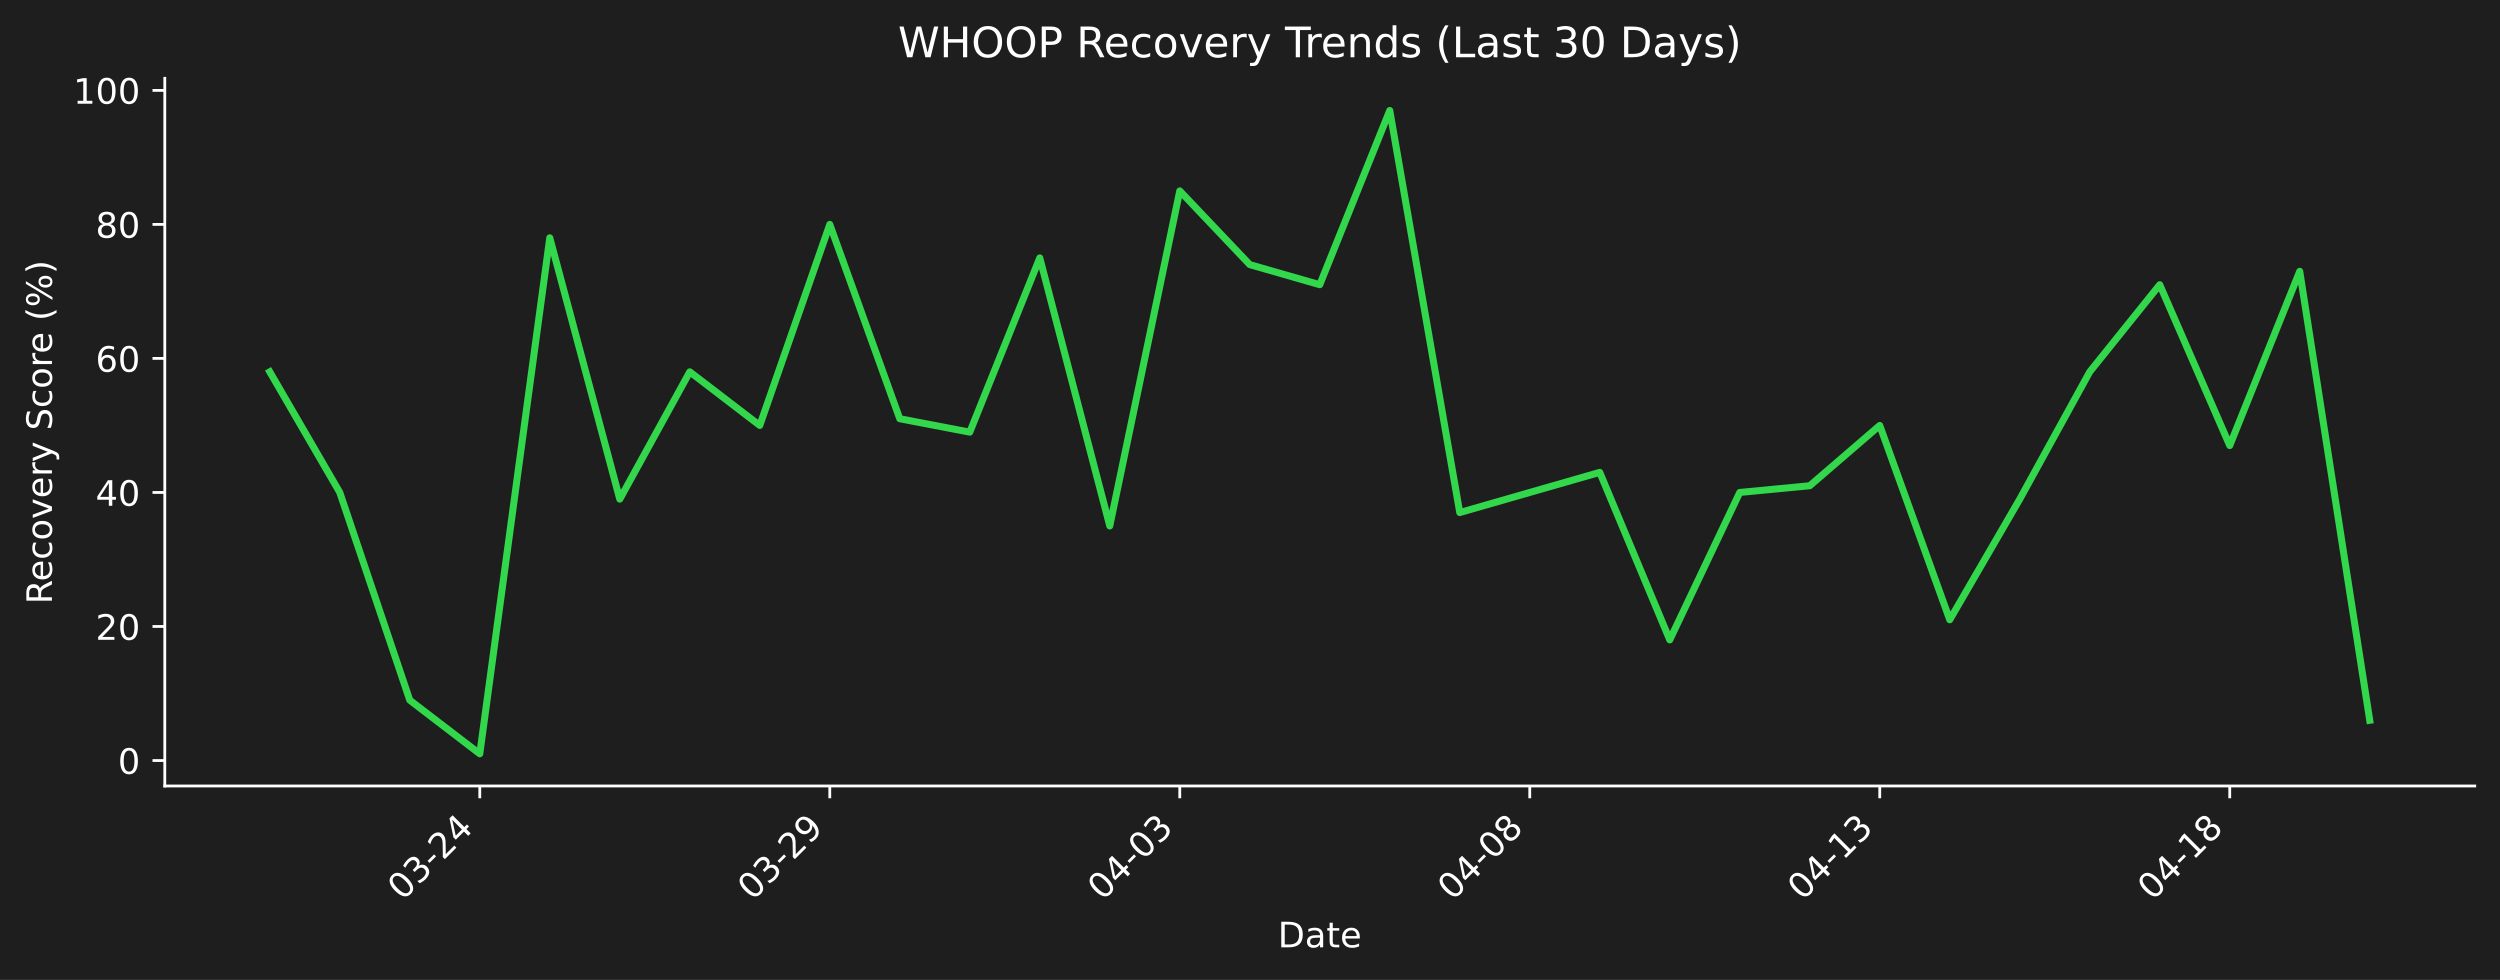
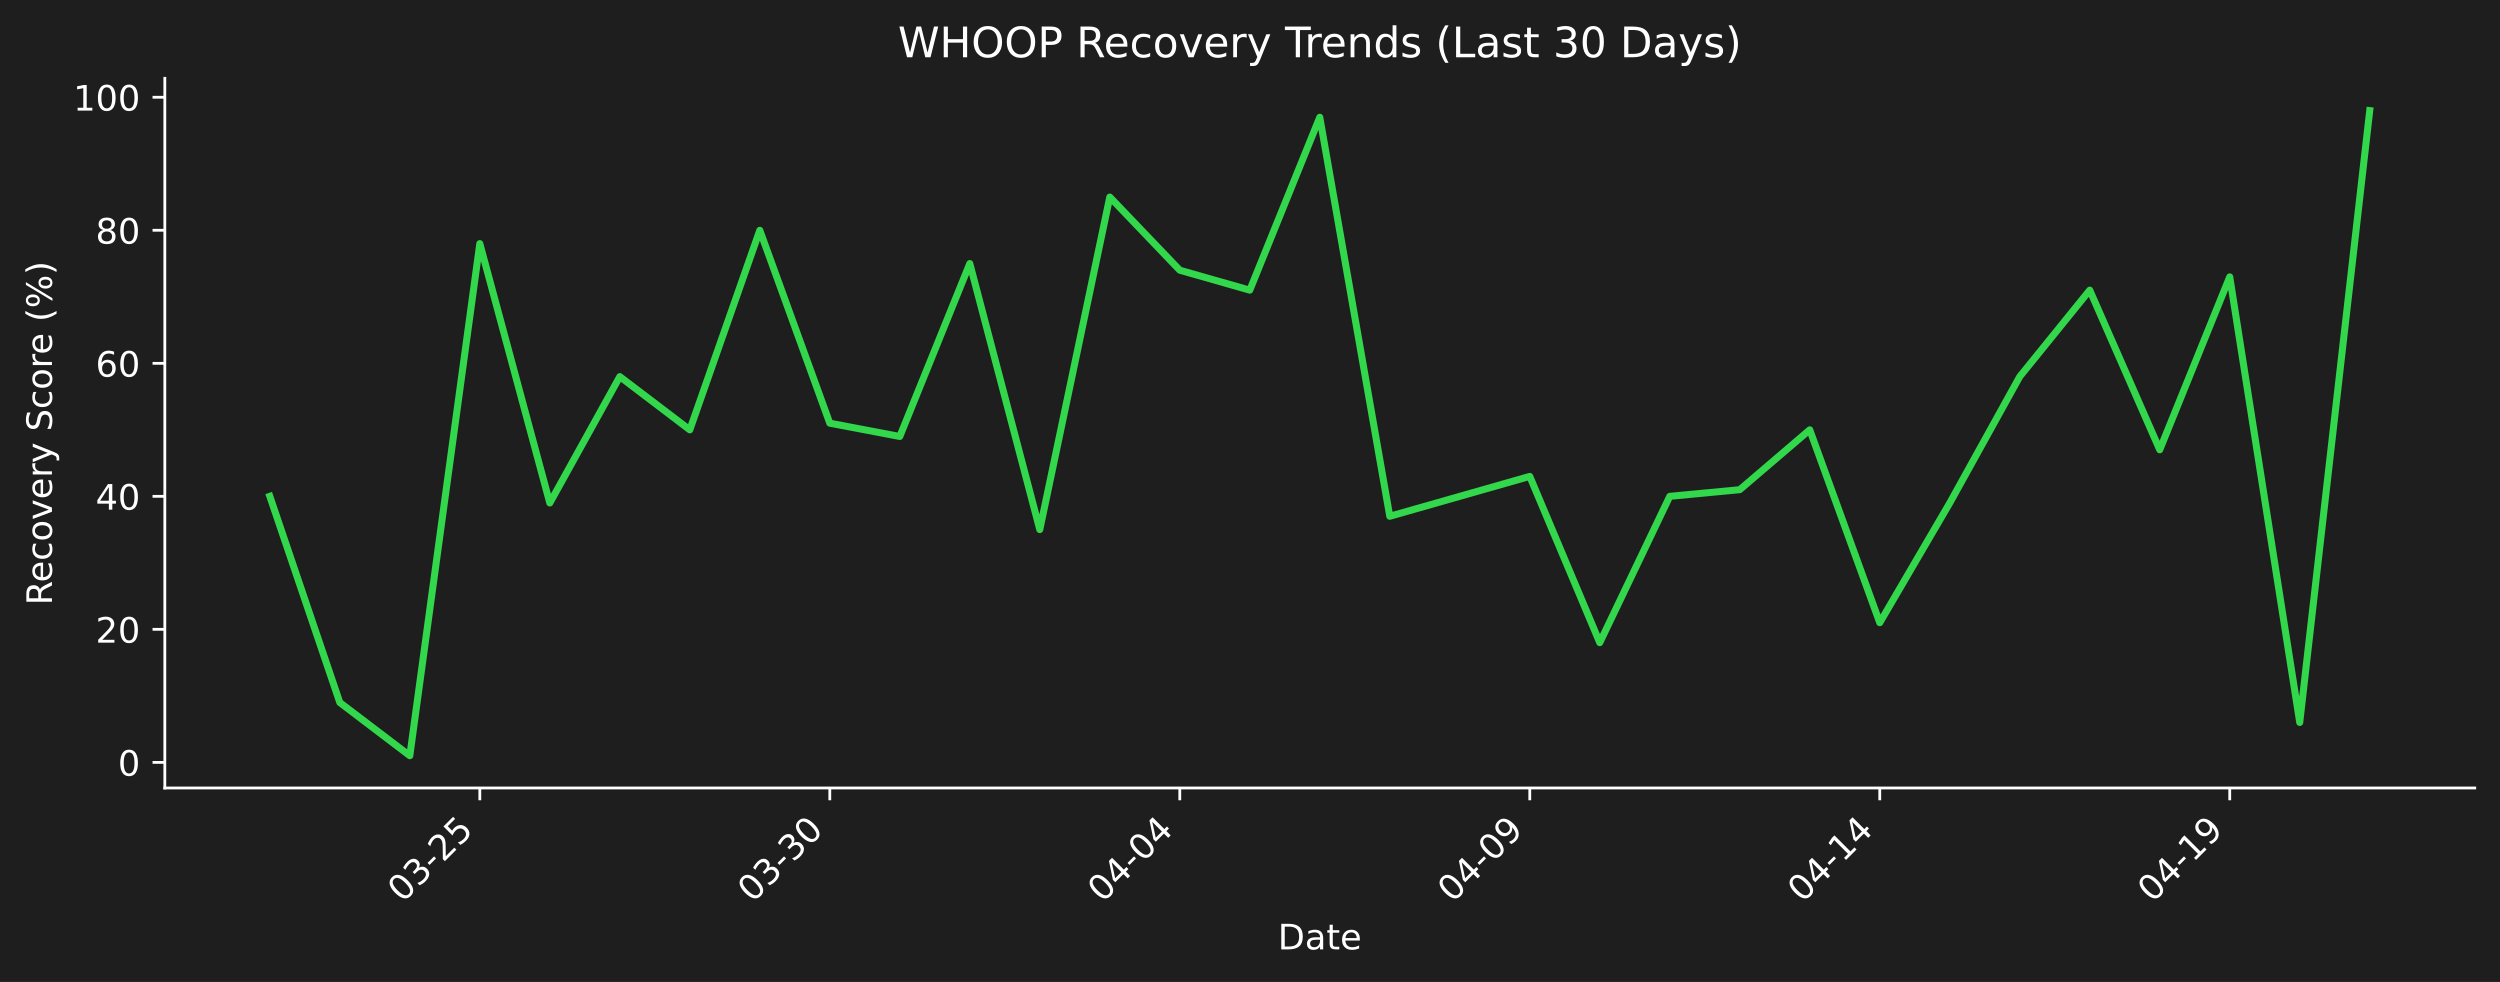
- <svg xmlns="http://www.w3.org/2000/svg" xmlns:xlink="http://www.w3.org/1999/xlink" width="712.496pt" height="279.271pt" viewBox="0 0 712.496 279.271" version="1.1">
+ <svg xmlns="http://www.w3.org/2000/svg" xmlns:xlink="http://www.w3.org/1999/xlink" width="712.361pt" height="279.8pt" viewBox="0 0 712.361 279.8" version="1.1">
  <defs>
    <style type="text/css">*{stroke-linejoin: round; stroke-linecap: butt}</style>
  </defs>
  <g id="figure_1">
    <g id="patch_1">
-       <path d="M 0 279.271  L 712.496 279.271  L 712.496 0  L 0 0  z " style="fill: #1e1e1e" />
+       <path d="M 0 279.8  L 712.361 279.8  L 712.361 0  L 0 0  z " style="fill: #1e1e1e" />
    </g>
    <g id="axes_1">
      <g id="patch_2">
-         <path d="M 46.966 224.002  L 705.296 224.002  L 705.296 22.318  L 46.966 22.318  L 46.966 224.002  z " style="fill: none" />
+         <path d="M 46.966 224.531  L 705.161 224.531  L 705.161 22.318  L 46.966 22.318  L 46.966 224.531  z " style="fill: none" />
      </g>
      <g id="matplotlib.axis_1">
        <g id="xtick_1">
          <g id="line2d_1">
            <defs>
-               <path id="mbc6d08065b" d="M 0 0  L 0 3.5  " style="stroke: #ffffff; stroke-width: 0.8" />
+               <path id="m139500c7b3" d="M 0 0  L 0 3.5  " style="stroke: #ffffff; stroke-width: 0.8" />
            </defs>
            <g>
-               <use xlink:href="#mbc6d08065b" x="136.738" y="224.002" style="fill: #ffffff; stroke: #ffffff; stroke-width: 0.8" />
+               <use xlink:href="#m139500c7b3" x="136.719" y="224.531" style="fill: #ffffff; stroke: #ffffff; stroke-width: 0.8" />
            </g>
          </g>
          <g id="text_1">
-             <g style="fill: #ffffff" transform="translate(114.7204 256.9221) rotate(-45) scale(0.1 -0.1)">
+             <g style="fill: #ffffff" transform="translate(114.702 257.4511) rotate(-45) scale(0.1 -0.1)">
              <defs>
                <path id="DejaVuSans-30" d="M 2034 4250  Q 1547 4250 1301 3770  Q 1056 3291 1056 2328  Q 1056 1369 1301 889  Q 1547 409 2034 409  Q 2525 409 2770 889  Q 3016 1369 3016 2328  Q 3016 3291 2770 3770  Q 2525 4250 2034 4250  z M 2034 4750  Q 2819 4750 3233 4129  Q 3647 3509 3647 2328  Q 3647 1150 3233 529  Q 2819 -91 2034 -91  Q 1250 -91 836 529  Q 422 1150 422 2328  Q 422 3509 836 4129  Q 1250 4750 2034 4750  z " transform="scale(0.015625)" />
                <path id="DejaVuSans-33" d="M 2597 2516  Q 3050 2419 3304 2112  Q 3559 1806 3559 1356  Q 3559 666 3084 287  Q 2609 -91 1734 -91  Q 1441 -91 1130 -33  Q 819 25 488 141  L 488 750  Q 750 597 1062 519  Q 1375 441 1716 441  Q 2309 441 2620 675  Q 2931 909 2931 1356  Q 2931 1769 2642 2001  Q 2353 2234 1838 2234  L 1294 2234  L 1294 2753  L 1863 2753  Q 2328 2753 2575 2939  Q 2822 3125 2822 3475  Q 2822 3834 2567 4026  Q 2313 4219 1838 4219  Q 1578 4219 1281 4162  Q 984 4106 628 3988  L 628 4550  Q 988 4650 1302 4700  Q 1616 4750 1894 4750  Q 2613 4750 3031 4423  Q 3450 4097 3450 3541  Q 3450 3153 3228 2886  Q 3006 2619 2597 2516  z " transform="scale(0.015625)" />
                <path id="DejaVuSans-2d" d="M 313 2009  L 1997 2009  L 1997 1497  L 313 1497  L 313 2009  z " transform="scale(0.015625)" />
                <path id="DejaVuSans-32" d="M 1228 531  L 3431 531  L 3431 0  L 469 0  L 469 531  Q 828 903 1448 1529  Q 2069 2156 2228 2338  Q 2531 2678 2651 2914  Q 2772 3150 2772 3378  Q 2772 3750 2511 3984  Q 2250 4219 1831 4219  Q 1534 4219 1204 4116  Q 875 4013 500 3803  L 500 4441  Q 881 4594 1212 4672  Q 1544 4750 1819 4750  Q 2544 4750 2975 4387  Q 3406 4025 3406 3419  Q 3406 3131 3298 2873  Q 3191 2616 2906 2266  Q 2828 2175 2409 1742  Q 1991 1309 1228 531  z " transform="scale(0.015625)" />
-                 <path id="DejaVuSans-34" d="M 2419 4116  L 825 1625  L 2419 1625  L 2419 4116  z M 2253 4666  L 3047 4666  L 3047 1625  L 3713 1625  L 3713 1100  L 3047 1100  L 3047 0  L 2419 0  L 2419 1100  L 313 1100  L 313 1709  L 2253 4666  z " transform="scale(0.015625)" />
+                 <path id="DejaVuSans-35" d="M 691 4666  L 3169 4666  L 3169 4134  L 1269 4134  L 1269 2991  Q 1406 3038 1543 3061  Q 1681 3084 1819 3084  Q 2600 3084 3056 2656  Q 3513 2228 3513 1497  Q 3513 744 3044 326  Q 2575 -91 1722 -91  Q 1428 -91 1123 -41  Q 819 9 494 109  L 494 744  Q 775 591 1075 516  Q 1375 441 1709 441  Q 2250 441 2565 725  Q 2881 1009 2881 1497  Q 2881 1984 2565 2268  Q 2250 2553 1709 2553  Q 1456 2553 1204 2497  Q 953 2441 691 2322  L 691 4666  z " transform="scale(0.015625)" />
              </defs>
              <use xlink:href="#DejaVuSans-30" />
              <use xlink:href="#DejaVuSans-33" transform="translate(63.62305 0)" />
              <use xlink:href="#DejaVuSans-2d" transform="translate(127.2461 0)" />
              <use xlink:href="#DejaVuSans-32" transform="translate(163.3301 0)" />
-               <use xlink:href="#DejaVuSans-34" transform="translate(226.9531 0)" />
+               <use xlink:href="#DejaVuSans-35" transform="translate(226.9531 0)" />
            </g>
          </g>
        </g>
        <g id="xtick_2">
          <g id="line2d_2">
            <g>
-               <use xlink:href="#mbc6d08065b" x="236.485" y="224.002" style="fill: #ffffff; stroke: #ffffff; stroke-width: 0.8" />
+               <use xlink:href="#m139500c7b3" x="236.446" y="224.531" style="fill: #ffffff; stroke: #ffffff; stroke-width: 0.8" />
            </g>
          </g>
          <g id="text_2">
-             <g style="fill: #ffffff" transform="translate(214.4673 256.9221) rotate(-45) scale(0.1 -0.1)">
-               <defs>
-                 <path id="DejaVuSans-39" d="M 703 97  L 703 672  Q 941 559 1184 500  Q 1428 441 1663 441  Q 2288 441 2617 861  Q 2947 1281 2994 2138  Q 2813 1869 2534 1725  Q 2256 1581 1919 1581  Q 1219 1581 811 2004  Q 403 2428 403 3163  Q 403 3881 828 4315  Q 1253 4750 1959 4750  Q 2769 4750 3195 4129  Q 3622 3509 3622 2328  Q 3622 1225 3098 567  Q 2575 -91 1691 -91  Q 1453 -91 1209 -44  Q 966 3 703 97  z M 1959 2075  Q 2384 2075 2632 2365  Q 2881 2656 2881 3163  Q 2881 3666 2632 3958  Q 2384 4250 1959 4250  Q 1534 4250 1286 3958  Q 1038 3666 1038 3163  Q 1038 2656 1286 2365  Q 1534 2075 1959 2075  z " transform="scale(0.015625)" />
-               </defs>
+             <g style="fill: #ffffff" transform="translate(214.4285 257.4511) rotate(-45) scale(0.1 -0.1)">
              <use xlink:href="#DejaVuSans-30" />
              <use xlink:href="#DejaVuSans-33" transform="translate(63.62305 0)" />
              <use xlink:href="#DejaVuSans-2d" transform="translate(127.2461 0)" />
-               <use xlink:href="#DejaVuSans-32" transform="translate(163.3301 0)" />
-               <use xlink:href="#DejaVuSans-39" transform="translate(226.9531 0)" />
+               <use xlink:href="#DejaVuSans-33" transform="translate(163.3301 0)" />
+               <use xlink:href="#DejaVuSans-30" transform="translate(226.9531 0)" />
            </g>
          </g>
        </g>
        <g id="xtick_3">
          <g id="line2d_3">
            <g>
-               <use xlink:href="#mbc6d08065b" x="336.232" y="224.002" style="fill: #ffffff; stroke: #ffffff; stroke-width: 0.8" />
+               <use xlink:href="#m139500c7b3" x="336.173" y="224.531" style="fill: #ffffff; stroke: #ffffff; stroke-width: 0.8" />
            </g>
          </g>
          <g id="text_3">
-             <g style="fill: #ffffff" transform="translate(314.2143 256.9221) rotate(-45) scale(0.1 -0.1)">
+             <g style="fill: #ffffff" transform="translate(314.155 257.4511) rotate(-45) scale(0.1 -0.1)">
+               <defs>
+                 <path id="DejaVuSans-34" d="M 2419 4116  L 825 1625  L 2419 1625  L 2419 4116  z M 2253 4666  L 3047 4666  L 3047 1625  L 3713 1625  L 3713 1100  L 3047 1100  L 3047 0  L 2419 0  L 2419 1100  L 313 1100  L 313 1709  L 2253 4666  z " transform="scale(0.015625)" />
+               </defs>
              <use xlink:href="#DejaVuSans-30" />
              <use xlink:href="#DejaVuSans-34" transform="translate(63.62305 0)" />
              <use xlink:href="#DejaVuSans-2d" transform="translate(127.2461 0)" />
              <use xlink:href="#DejaVuSans-30" transform="translate(163.3301 0)" />
-               <use xlink:href="#DejaVuSans-33" transform="translate(226.9531 0)" />
+               <use xlink:href="#DejaVuSans-34" transform="translate(226.9531 0)" />
            </g>
          </g>
        </g>
        <g id="xtick_4">
          <g id="line2d_4">
            <g>
-               <use xlink:href="#mbc6d08065b" x="435.979" y="224.002" style="fill: #ffffff; stroke: #ffffff; stroke-width: 0.8" />
+               <use xlink:href="#m139500c7b3" x="435.899" y="224.531" style="fill: #ffffff; stroke: #ffffff; stroke-width: 0.8" />
            </g>
          </g>
          <g id="text_4">
-             <g style="fill: #ffffff" transform="translate(413.9613 256.9221) rotate(-45) scale(0.1 -0.1)">
-               <defs>
-                 <path id="DejaVuSans-38" d="M 2034 2216  Q 1584 2216 1326 1975  Q 1069 1734 1069 1313  Q 1069 891 1326 650  Q 1584 409 2034 409  Q 2484 409 2743 651  Q 3003 894 3003 1313  Q 3003 1734 2745 1975  Q 2488 2216 2034 2216  z M 1403 2484  Q 997 2584 770 2862  Q 544 3141 544 3541  Q 544 4100 942 4425  Q 1341 4750 2034 4750  Q 2731 4750 3128 4425  Q 3525 4100 3525 3541  Q 3525 3141 3298 2862  Q 3072 2584 2669 2484  Q 3125 2378 3379 2068  Q 3634 1759 3634 1313  Q 3634 634 3220 271  Q 2806 -91 2034 -91  Q 1263 -91 848 271  Q 434 634 434 1313  Q 434 1759 690 2068  Q 947 2378 1403 2484  z M 1172 3481  Q 1172 3119 1398 2916  Q 1625 2713 2034 2713  Q 2441 2713 2670 2916  Q 2900 3119 2900 3481  Q 2900 3844 2670 4047  Q 2441 4250 2034 4250  Q 1625 4250 1398 4047  Q 1172 3844 1172 3481  z " transform="scale(0.015625)" />
+             <g style="fill: #ffffff" transform="translate(413.8815 257.4511) rotate(-45) scale(0.1 -0.1)">
+               <defs>
+                 <path id="DejaVuSans-39" d="M 703 97  L 703 672  Q 941 559 1184 500  Q 1428 441 1663 441  Q 2288 441 2617 861  Q 2947 1281 2994 2138  Q 2813 1869 2534 1725  Q 2256 1581 1919 1581  Q 1219 1581 811 2004  Q 403 2428 403 3163  Q 403 3881 828 4315  Q 1253 4750 1959 4750  Q 2769 4750 3195 4129  Q 3622 3509 3622 2328  Q 3622 1225 3098 567  Q 2575 -91 1691 -91  Q 1453 -91 1209 -44  Q 966 3 703 97  z M 1959 2075  Q 2384 2075 2632 2365  Q 2881 2656 2881 3163  Q 2881 3666 2632 3958  Q 2384 4250 1959 4250  Q 1534 4250 1286 3958  Q 1038 3666 1038 3163  Q 1038 2656 1286 2365  Q 1534 2075 1959 2075  z " transform="scale(0.015625)" />
              </defs>
              <use xlink:href="#DejaVuSans-30" />
              <use xlink:href="#DejaVuSans-34" transform="translate(63.62305 0)" />
              <use xlink:href="#DejaVuSans-2d" transform="translate(127.2461 0)" />
              <use xlink:href="#DejaVuSans-30" transform="translate(163.3301 0)" />
-               <use xlink:href="#DejaVuSans-38" transform="translate(226.9531 0)" />
+               <use xlink:href="#DejaVuSans-39" transform="translate(226.9531 0)" />
            </g>
          </g>
        </g>
        <g id="xtick_5">
          <g id="line2d_5">
            <g>
-               <use xlink:href="#mbc6d08065b" x="535.726" y="224.002" style="fill: #ffffff; stroke: #ffffff; stroke-width: 0.8" />
+               <use xlink:href="#m139500c7b3" x="535.626" y="224.531" style="fill: #ffffff; stroke: #ffffff; stroke-width: 0.8" />
            </g>
          </g>
          <g id="text_5">
-             <g style="fill: #ffffff" transform="translate(513.7082 256.9221) rotate(-45) scale(0.1 -0.1)">
+             <g style="fill: #ffffff" transform="translate(513.608 257.4511) rotate(-45) scale(0.1 -0.1)">
              <defs>
                <path id="DejaVuSans-31" d="M 794 531  L 1825 531  L 1825 4091  L 703 3866  L 703 4441  L 1819 4666  L 2450 4666  L 2450 531  L 3481 531  L 3481 0  L 794 0  L 794 531  z " transform="scale(0.015625)" />
              </defs>
              <use xlink:href="#DejaVuSans-30" />
              <use xlink:href="#DejaVuSans-34" transform="translate(63.62305 0)" />
              <use xlink:href="#DejaVuSans-2d" transform="translate(127.2461 0)" />
              <use xlink:href="#DejaVuSans-31" transform="translate(163.3301 0)" />
-               <use xlink:href="#DejaVuSans-33" transform="translate(226.9531 0)" />
+               <use xlink:href="#DejaVuSans-34" transform="translate(226.9531 0)" />
            </g>
          </g>
        </g>
        <g id="xtick_6">
          <g id="line2d_6">
            <g>
-               <use xlink:href="#mbc6d08065b" x="635.473" y="224.002" style="fill: #ffffff; stroke: #ffffff; stroke-width: 0.8" />
+               <use xlink:href="#m139500c7b3" x="635.352" y="224.531" style="fill: #ffffff; stroke: #ffffff; stroke-width: 0.8" />
            </g>
          </g>
          <g id="text_6">
-             <g style="fill: #ffffff" transform="translate(613.4552 256.9221) rotate(-45) scale(0.1 -0.1)">
+             <g style="fill: #ffffff" transform="translate(613.3345 257.4511) rotate(-45) scale(0.1 -0.1)">
              <use xlink:href="#DejaVuSans-30" />
              <use xlink:href="#DejaVuSans-34" transform="translate(63.62305 0)" />
              <use xlink:href="#DejaVuSans-2d" transform="translate(127.2461 0)" />
              <use xlink:href="#DejaVuSans-31" transform="translate(163.3301 0)" />
-               <use xlink:href="#DejaVuSans-38" transform="translate(226.9531 0)" />
+               <use xlink:href="#DejaVuSans-39" transform="translate(226.9531 0)" />
            </g>
          </g>
        </g>
        <g id="text_7">
-           <g style="fill: #ffffff" transform="translate(364.1798 269.9911) scale(0.1 -0.1)">
+           <g style="fill: #ffffff" transform="translate(364.1123 270.5201) scale(0.1 -0.1)">
            <defs>
              <path id="DejaVuSans-44" d="M 1259 4147  L 1259 519  L 2022 519  Q 2988 519 3436 956  Q 3884 1394 3884 2338  Q 3884 3275 3436 3711  Q 2988 4147 2022 4147  L 1259 4147  z M 628 4666  L 1925 4666  Q 3281 4666 3915 4102  Q 4550 3538 4550 2338  Q 4550 1131 3912 565  Q 3275 0 1925 0  L 628 0  L 628 4666  z " transform="scale(0.015625)" />
              <path id="DejaVuSans-61" d="M 2194 1759  Q 1497 1759 1228 1600  Q 959 1441 959 1056  Q 959 750 1161 570  Q 1363 391 1709 391  Q 2188 391 2477 730  Q 2766 1069 2766 1631  L 2766 1759  L 2194 1759  z M 3341 1997  L 3341 0  L 2766 0  L 2766 531  Q 2569 213 2275 61  Q 1981 -91 1556 -91  Q 1019 -91 701 211  Q 384 513 384 1019  Q 384 1609 779 1909  Q 1175 2209 1959 2209  L 2766 2209  L 2766 2266  Q 2766 2663 2505 2880  Q 2244 3097 1772 3097  Q 1472 3097 1187 3025  Q 903 2953 641 2809  L 641 3341  Q 956 3463 1253 3523  Q 1550 3584 1831 3584  Q 2591 3584 2966 3190  Q 3341 2797 3341 1997  z " transform="scale(0.015625)" />
              <path id="DejaVuSans-74" d="M 1172 4494  L 1172 3500  L 2356 3500  L 2356 3053  L 1172 3053  L 1172 1153  Q 1172 725 1289 603  Q 1406 481 1766 481  L 2356 481  L 2356 0  L 1766 0  Q 1100 0 847 248  Q 594 497 594 1153  L 594 3053  L 172 3053  L 172 3500  L 594 3500  L 594 4494  L 1172 4494  z " transform="scale(0.015625)" />
              <path id="DejaVuSans-65" d="M 3597 1894  L 3597 1613  L 953 1613  Q 991 1019 1311 708  Q 1631 397 2203 397  Q 2534 397 2845 478  Q 3156 559 3463 722  L 3463 178  Q 3153 47 2828 -22  Q 2503 -91 2169 -91  Q 1331 -91 842 396  Q 353 884 353 1716  Q 353 2575 817 3079  Q 1281 3584 2069 3584  Q 2775 3584 3186 3129  Q 3597 2675 3597 1894  z M 3022 2063  Q 3016 2534 2758 2815  Q 2500 3097 2075 3097  Q 1594 3097 1305 2825  Q 1016 2553 972 2059  L 3022 2063  z " transform="scale(0.015625)" />
            </defs>
            <use xlink:href="#DejaVuSans-44" />
            <use xlink:href="#DejaVuSans-61" transform="translate(77.00195 0)" />
            <use xlink:href="#DejaVuSans-74" transform="translate(138.2812 0)" />
            <use xlink:href="#DejaVuSans-65" transform="translate(177.4902 0)" />
          </g>
        </g>
      </g>
      <g id="matplotlib.axis_2">
        <g id="ytick_1">
          <g id="line2d_7">
            <defs>
-               <path id="m25db135c37" d="M 0 0  L -3.5 0  " style="stroke: #ffffff; stroke-width: 0.8" />
+               <path id="m359d7aef33" d="M 0 0  L -3.5 0  " style="stroke: #ffffff; stroke-width: 0.8" />
            </defs>
            <g>
-               <use xlink:href="#m25db135c37" x="46.966" y="216.745" style="fill: #ffffff; stroke: #ffffff; stroke-width: 0.8" />
+               <use xlink:href="#m359d7aef33" x="46.966" y="217.235" style="fill: #ffffff; stroke: #ffffff; stroke-width: 0.8" />
            </g>
          </g>
          <g id="text_8">
-             <g style="fill: #ffffff" transform="translate(33.60312 220.5438) scale(0.1 -0.1)">
+             <g style="fill: #ffffff" transform="translate(33.60312 221.0341) scale(0.1 -0.1)">
              <use xlink:href="#DejaVuSans-30" />
            </g>
          </g>
        </g>
        <g id="ytick_2">
          <g id="line2d_8">
            <g>
-               <use xlink:href="#m25db135c37" x="46.966" y="178.547" style="fill: #ffffff; stroke: #ffffff; stroke-width: 0.8" />
+               <use xlink:href="#m359d7aef33" x="46.966" y="179.332" style="fill: #ffffff; stroke: #ffffff; stroke-width: 0.8" />
            </g>
          </g>
          <g id="text_9">
-             <g style="fill: #ffffff" transform="translate(27.24063 182.3461) scale(0.1 -0.1)">
+             <g style="fill: #ffffff" transform="translate(27.24063 183.131) scale(0.1 -0.1)">
              <use xlink:href="#DejaVuSans-32" />
              <use xlink:href="#DejaVuSans-30" transform="translate(63.62305 0)" />
            </g>
          </g>
        </g>
        <g id="ytick_3">
          <g id="line2d_9">
            <g>
-               <use xlink:href="#m25db135c37" x="46.966" y="140.349" style="fill: #ffffff; stroke: #ffffff; stroke-width: 0.8" />
+               <use xlink:href="#m359d7aef33" x="46.966" y="141.429" style="fill: #ffffff; stroke: #ffffff; stroke-width: 0.8" />
            </g>
          </g>
          <g id="text_10">
-             <g style="fill: #ffffff" transform="translate(27.24063 144.1483) scale(0.1 -0.1)">
+             <g style="fill: #ffffff" transform="translate(27.24063 145.2279) scale(0.1 -0.1)">
              <use xlink:href="#DejaVuSans-34" />
              <use xlink:href="#DejaVuSans-30" transform="translate(63.62305 0)" />
            </g>
          </g>
        </g>
        <g id="ytick_4">
          <g id="line2d_10">
            <g>
-               <use xlink:href="#m25db135c37" x="46.966" y="102.151" style="fill: #ffffff; stroke: #ffffff; stroke-width: 0.8" />
+               <use xlink:href="#m359d7aef33" x="46.966" y="103.526" style="fill: #ffffff; stroke: #ffffff; stroke-width: 0.8" />
            </g>
          </g>
          <g id="text_11">
-             <g style="fill: #ffffff" transform="translate(27.24063 105.9506) scale(0.1 -0.1)">
+             <g style="fill: #ffffff" transform="translate(27.24063 107.3248) scale(0.1 -0.1)">
              <defs>
                <path id="DejaVuSans-36" d="M 2113 2584  Q 1688 2584 1439 2293  Q 1191 2003 1191 1497  Q 1191 994 1439 701  Q 1688 409 2113 409  Q 2538 409 2786 701  Q 3034 994 3034 1497  Q 3034 2003 2786 2293  Q 2538 2584 2113 2584  z M 3366 4563  L 3366 3988  Q 3128 4100 2886 4159  Q 2644 4219 2406 4219  Q 1781 4219 1451 3797  Q 1122 3375 1075 2522  Q 1259 2794 1537 2939  Q 1816 3084 2150 3084  Q 2853 3084 3261 2657  Q 3669 2231 3669 1497  Q 3669 778 3244 343  Q 2819 -91 2113 -91  Q 1303 -91 875 529  Q 447 1150 447 2328  Q 447 3434 972 4092  Q 1497 4750 2381 4750  Q 2619 4750 2861 4703  Q 3103 4656 3366 4563  z " transform="scale(0.015625)" />
              </defs>
              <use xlink:href="#DejaVuSans-36" />
              <use xlink:href="#DejaVuSans-30" transform="translate(63.62305 0)" />
            </g>
          </g>
        </g>
        <g id="ytick_5">
          <g id="line2d_11">
            <g>
-               <use xlink:href="#m25db135c37" x="46.966" y="63.954" style="fill: #ffffff; stroke: #ffffff; stroke-width: 0.8" />
+               <use xlink:href="#m359d7aef33" x="46.966" y="65.622" style="fill: #ffffff; stroke: #ffffff; stroke-width: 0.8" />
            </g>
          </g>
          <g id="text_12">
-             <g style="fill: #ffffff" transform="translate(27.24063 67.75288) scale(0.1 -0.1)">
+             <g style="fill: #ffffff" transform="translate(27.24063 69.42166) scale(0.1 -0.1)">
+               <defs>
+                 <path id="DejaVuSans-38" d="M 2034 2216  Q 1584 2216 1326 1975  Q 1069 1734 1069 1313  Q 1069 891 1326 650  Q 1584 409 2034 409  Q 2484 409 2743 651  Q 3003 894 3003 1313  Q 3003 1734 2745 1975  Q 2488 2216 2034 2216  z M 1403 2484  Q 997 2584 770 2862  Q 544 3141 544 3541  Q 544 4100 942 4425  Q 1341 4750 2034 4750  Q 2731 4750 3128 4425  Q 3525 4100 3525 3541  Q 3525 3141 3298 2862  Q 3072 2584 2669 2484  Q 3125 2378 3379 2068  Q 3634 1759 3634 1313  Q 3634 634 3220 271  Q 2806 -91 2034 -91  Q 1263 -91 848 271  Q 434 634 434 1313  Q 434 1759 690 2068  Q 947 2378 1403 2484  z M 1172 3481  Q 1172 3119 1398 2916  Q 1625 2713 2034 2713  Q 2441 2713 2670 2916  Q 2900 3119 2900 3481  Q 2900 3844 2670 4047  Q 2441 4250 2034 4250  Q 1625 4250 1398 4047  Q 1172 3844 1172 3481  z " transform="scale(0.015625)" />
+               </defs>
              <use xlink:href="#DejaVuSans-38" />
              <use xlink:href="#DejaVuSans-30" transform="translate(63.62305 0)" />
            </g>
          </g>
        </g>
        <g id="ytick_6">
          <g id="line2d_12">
            <g>
-               <use xlink:href="#m25db135c37" x="46.966" y="25.756" style="fill: #ffffff; stroke: #ffffff; stroke-width: 0.8" />
+               <use xlink:href="#m359d7aef33" x="46.966" y="27.719" style="fill: #ffffff; stroke: #ffffff; stroke-width: 0.8" />
            </g>
          </g>
          <g id="text_13">
-             <g style="fill: #ffffff" transform="translate(20.87813 29.55514) scale(0.1 -0.1)">
+             <g style="fill: #ffffff" transform="translate(20.87813 31.51854) scale(0.1 -0.1)">
              <use xlink:href="#DejaVuSans-31" />
              <use xlink:href="#DejaVuSans-30" transform="translate(63.62305 0)" />
              <use xlink:href="#DejaVuSans-30" transform="translate(127.2461 0)" />
            </g>
          </g>
        </g>
        <g id="text_14">
-           <g style="fill: #ffffff" transform="translate(14.79844 172.1781) rotate(-90) scale(0.1 -0.1)">
+           <g style="fill: #ffffff" transform="translate(14.79844 172.4427) rotate(-90) scale(0.1 -0.1)">
            <defs>
              <path id="DejaVuSans-52" d="M 2841 2188  Q 3044 2119 3236 1894  Q 3428 1669 3622 1275  L 4263 0  L 3584 0  L 2988 1197  Q 2756 1666 2539 1819  Q 2322 1972 1947 1972  L 1259 1972  L 1259 0  L 628 0  L 628 4666  L 2053 4666  Q 2853 4666 3247 4331  Q 3641 3997 3641 3322  Q 3641 2881 3436 2590  Q 3231 2300 2841 2188  z M 1259 4147  L 1259 2491  L 2053 2491  Q 2509 2491 2742 2702  Q 2975 2913 2975 3322  Q 2975 3731 2742 3939  Q 2509 4147 2053 4147  L 1259 4147  z " transform="scale(0.015625)" />
              <path id="DejaVuSans-63" d="M 3122 3366  L 3122 2828  Q 2878 2963 2633 3030  Q 2388 3097 2138 3097  Q 1578 3097 1268 2742  Q 959 2388 959 1747  Q 959 1106 1268 751  Q 1578 397 2138 397  Q 2388 397 2633 464  Q 2878 531 3122 666  L 3122 134  Q 2881 22 2623 -34  Q 2366 -91 2075 -91  Q 1284 -91 818 406  Q 353 903 353 1747  Q 353 2603 823 3093  Q 1294 3584 2113 3584  Q 2378 3584 2631 3529  Q 2884 3475 3122 3366  z " transform="scale(0.015625)" />
              <path id="DejaVuSans-6f" d="M 1959 3097  Q 1497 3097 1228 2736  Q 959 2375 959 1747  Q 959 1119 1226 758  Q 1494 397 1959 397  Q 2419 397 2687 759  Q 2956 1122 2956 1747  Q 2956 2369 2687 2733  Q 2419 3097 1959 3097  z M 1959 3584  Q 2709 3584 3137 3096  Q 3566 2609 3566 1747  Q 3566 888 3137 398  Q 2709 -91 1959 -91  Q 1206 -91 779 398  Q 353 888 353 1747  Q 353 2609 779 3096  Q 1206 3584 1959 3584  z " transform="scale(0.015625)" />
              <path id="DejaVuSans-76" d="M 191 3500  L 800 3500  L 1894 563  L 2988 3500  L 3597 3500  L 2284 0  L 1503 0  L 191 3500  z " transform="scale(0.015625)" />
              <path id="DejaVuSans-72" d="M 2631 2963  Q 2534 3019 2420 3045  Q 2306 3072 2169 3072  Q 1681 3072 1420 2755  Q 1159 2438 1159 1844  L 1159 0  L 581 0  L 581 3500  L 1159 3500  L 1159 2956  Q 1341 3275 1631 3429  Q 1922 3584 2338 3584  Q 2397 3584 2469 3576  Q 2541 3569 2628 3553  L 2631 2963  z " transform="scale(0.015625)" />
              <path id="DejaVuSans-79" d="M 2059 -325  Q 1816 -950 1584 -1140  Q 1353 -1331 966 -1331  L 506 -1331  L 506 -850  L 844 -850  Q 1081 -850 1212 -737  Q 1344 -625 1503 -206  L 1606 56  L 191 3500  L 800 3500  L 1894 763  L 2988 3500  L 3597 3500  L 2059 -325  z " transform="scale(0.015625)" />
              <path id="DejaVuSans-20" transform="scale(0.015625)" />
              <path id="DejaVuSans-53" d="M 3425 4513  L 3425 3897  Q 3066 4069 2747 4153  Q 2428 4238 2131 4238  Q 1616 4238 1336 4038  Q 1056 3838 1056 3469  Q 1056 3159 1242 3001  Q 1428 2844 1947 2747  L 2328 2669  Q 3034 2534 3370 2195  Q 3706 1856 3706 1288  Q 3706 609 3251 259  Q 2797 -91 1919 -91  Q 1588 -91 1214 -16  Q 841 59 441 206  L 441 856  Q 825 641 1194 531  Q 1563 422 1919 422  Q 2459 422 2753 634  Q 3047 847 3047 1241  Q 3047 1584 2836 1778  Q 2625 1972 2144 2069  L 1759 2144  Q 1053 2284 737 2584  Q 422 2884 422 3419  Q 422 4038 858 4394  Q 1294 4750 2059 4750  Q 2388 4750 2728 4690  Q 3069 4631 3425 4513  z " transform="scale(0.015625)" />
              <path id="DejaVuSans-28" d="M 1984 4856  Q 1566 4138 1362 3434  Q 1159 2731 1159 2009  Q 1159 1288 1364 580  Q 1569 -128 1984 -844  L 1484 -844  Q 1016 -109 783 600  Q 550 1309 550 2009  Q 550 2706 781 3412  Q 1013 4119 1484 4856  L 1984 4856  z " transform="scale(0.015625)" />
              <path id="DejaVuSans-25" d="M 4653 2053  Q 4381 2053 4226 1822  Q 4072 1591 4072 1178  Q 4072 772 4226 539  Q 4381 306 4653 306  Q 4919 306 5073 539  Q 5228 772 5228 1178  Q 5228 1588 5073 1820  Q 4919 2053 4653 2053  z M 4653 2450  Q 5147 2450 5437 2106  Q 5728 1763 5728 1178  Q 5728 594 5436 251  Q 5144 -91 4653 -91  Q 4153 -91 3862 251  Q 3572 594 3572 1178  Q 3572 1766 3864 2108  Q 4156 2450 4653 2450  z M 1428 4353  Q 1159 4353 1004 4120  Q 850 3888 850 3481  Q 850 3069 1003 2837  Q 1156 2606 1428 2606  Q 1700 2606 1854 2837  Q 2009 3069 2009 3481  Q 2009 3884 1853 4118  Q 1697 4353 1428 4353  z M 4250 4750  L 4750 4750  L 1831 -91  L 1331 -91  L 4250 4750  z M 1428 4750  Q 1922 4750 2215 4408  Q 2509 4066 2509 3481  Q 2509 2891 2217 2550  Q 1925 2209 1428 2209  Q 931 2209 642 2551  Q 353 2894 353 3481  Q 353 4063 643 4406  Q 934 4750 1428 4750  z " transform="scale(0.015625)" />
              <path id="DejaVuSans-29" d="M 513 4856  L 1013 4856  Q 1481 4119 1714 3412  Q 1947 2706 1947 2009  Q 1947 1309 1714 600  Q 1481 -109 1013 -844  L 513 -844  Q 928 -128 1133 580  Q 1338 1288 1338 2009  Q 1338 2731 1133 3434  Q 928 4138 513 4856  z " transform="scale(0.015625)" />
            </defs>
            <use xlink:href="#DejaVuSans-52" />
            <use xlink:href="#DejaVuSans-65" transform="translate(64.98242 0)" />
            <use xlink:href="#DejaVuSans-63" transform="translate(126.5059 0)" />
            <use xlink:href="#DejaVuSans-6f" transform="translate(181.4863 0)" />
            <use xlink:href="#DejaVuSans-76" transform="translate(242.668 0)" />
            <use xlink:href="#DejaVuSans-65" transform="translate(301.8477 0)" />
            <use xlink:href="#DejaVuSans-72" transform="translate(363.3711 0)" />
            <use xlink:href="#DejaVuSans-79" transform="translate(404.4844 0)" />
            <use xlink:href="#DejaVuSans-20" transform="translate(463.6641 0)" />
            <use xlink:href="#DejaVuSans-53" transform="translate(495.4512 0)" />
            <use xlink:href="#DejaVuSans-63" transform="translate(558.9277 0)" />
            <use xlink:href="#DejaVuSans-6f" transform="translate(613.9082 0)" />
            <use xlink:href="#DejaVuSans-72" transform="translate(675.0898 0)" />
            <use xlink:href="#DejaVuSans-65" transform="translate(713.9531 0)" />
            <use xlink:href="#DejaVuSans-20" transform="translate(775.4766 0)" />
            <use xlink:href="#DejaVuSans-28" transform="translate(807.2637 0)" />
            <use xlink:href="#DejaVuSans-25" transform="translate(846.2773 0)" />
            <use xlink:href="#DejaVuSans-29" transform="translate(941.2969 0)" />
          </g>
        </g>
      </g>
      <g id="line2d_13">
-         <path d="M 76.89 105.971  L 96.839 140.349  L 116.789 199.556  L 136.738 214.835  L 156.687 67.773  L 176.637 142.259  L 196.586 105.971  L 216.535 121.25  L 236.485 63.954  L 256.434 119.34  L 276.384 123.16  L 296.333 73.503  L 316.282 149.899  L 336.232 54.404  L 356.181 75.413  L 376.131 81.143  L 396.08 31.486  L 416.029 146.079  L 435.979 140.349  L 455.928 134.619  L 475.878 182.367  L 495.827 140.349  L 515.776 138.439  L 535.726 121.25  L 555.675 176.637  L 575.625 142.259  L 595.574 105.971  L 615.523 81.143  L 635.473 126.98  L 655.422 77.323  L 675.372 205.285  " clip-path="url(#pbb7cd990bd)" style="fill: none; stroke: #32d74b; stroke-width: 2; stroke-linecap: square" />
+         <path d="M 76.884 141.429  L 96.829 200.179  L 116.774 215.34  L 136.719 69.413  L 156.665 143.324  L 176.61 107.316  L 196.555 122.477  L 216.501 65.622  L 236.446 120.582  L 256.391 124.372  L 276.337 75.098  L 296.282 150.904  L 316.227 56.147  L 336.173 76.993  L 356.118 82.679  L 376.063 33.405  L 396.008 147.114  L 415.954 141.429  L 435.899 135.743  L 455.844 183.122  L 475.79 141.429  L 495.735 139.534  L 515.68 122.477  L 535.626 177.437  L 555.571 143.324  L 575.516 107.316  L 595.461 82.679  L 615.407 128.163  L 635.352 78.889  L 655.297 205.864  L 675.243 31.51  " clip-path="url(#pd1453cb950)" style="fill: none; stroke: #32d74b; stroke-width: 2; stroke-linecap: square" />
      </g>
      <g id="patch_3">
-         <path d="M 46.966 224.002  L 46.966 22.318  " style="fill: none; stroke: #ffffff; stroke-width: 0.8; stroke-linejoin: miter; stroke-linecap: square" />
+         <path d="M 46.966 224.531  L 46.966 22.318  " style="fill: none; stroke: #ffffff; stroke-width: 0.8; stroke-linejoin: miter; stroke-linecap: square" />
      </g>
      <g id="patch_4">
-         <path d="M 46.966 224.002  L 705.296 224.002  " style="fill: none; stroke: #ffffff; stroke-width: 0.8; stroke-linejoin: miter; stroke-linecap: square" />
+         <path d="M 46.966 224.531  L 705.161 224.531  " style="fill: none; stroke: #ffffff; stroke-width: 0.8; stroke-linejoin: miter; stroke-linecap: square" />
      </g>
      <g id="text_15">
-         <g style="fill: #ffffff" transform="translate(255.9366 16.31812) scale(0.12 -0.12)">
+         <g style="fill: #ffffff" transform="translate(255.8691 16.31812) scale(0.12 -0.12)">
          <defs>
            <path id="DejaVuSans-57" d="M 213 4666  L 850 4666  L 1831 722  L 2809 4666  L 3519 4666  L 4500 722  L 5478 4666  L 6119 4666  L 4947 0  L 4153 0  L 3169 4050  L 2175 0  L 1381 0  L 213 4666  z " transform="scale(0.015625)" />
            <path id="DejaVuSans-48" d="M 628 4666  L 1259 4666  L 1259 2753  L 3553 2753  L 3553 4666  L 4184 4666  L 4184 0  L 3553 0  L 3553 2222  L 1259 2222  L 1259 0  L 628 0  L 628 4666  z " transform="scale(0.015625)" />
            <path id="DejaVuSans-4f" d="M 2522 4238  Q 1834 4238 1429 3725  Q 1025 3213 1025 2328  Q 1025 1447 1429 934  Q 1834 422 2522 422  Q 3209 422 3611 934  Q 4013 1447 4013 2328  Q 4013 3213 3611 3725  Q 3209 4238 2522 4238  z M 2522 4750  Q 3503 4750 4090 4092  Q 4678 3434 4678 2328  Q 4678 1225 4090 567  Q 3503 -91 2522 -91  Q 1538 -91 948 565  Q 359 1222 359 2328  Q 359 3434 948 4092  Q 1538 4750 2522 4750  z " transform="scale(0.015625)" />
            <path id="DejaVuSans-50" d="M 1259 4147  L 1259 2394  L 2053 2394  Q 2494 2394 2734 2622  Q 2975 2850 2975 3272  Q 2975 3691 2734 3919  Q 2494 4147 2053 4147  L 1259 4147  z M 628 4666  L 2053 4666  Q 2838 4666 3239 4311  Q 3641 3956 3641 3272  Q 3641 2581 3239 2228  Q 2838 1875 2053 1875  L 1259 1875  L 1259 0  L 628 0  L 628 4666  z " transform="scale(0.015625)" />
            <path id="DejaVuSans-54" d="M -19 4666  L 3928 4666  L 3928 4134  L 2272 4134  L 2272 0  L 1638 0  L 1638 4134  L -19 4134  L -19 4666  z " transform="scale(0.015625)" />
            <path id="DejaVuSans-6e" d="M 3513 2113  L 3513 0  L 2938 0  L 2938 2094  Q 2938 2591 2744 2837  Q 2550 3084 2163 3084  Q 1697 3084 1428 2787  Q 1159 2491 1159 1978  L 1159 0  L 581 0  L 581 3500  L 1159 3500  L 1159 2956  Q 1366 3272 1645 3428  Q 1925 3584 2291 3584  Q 2894 3584 3203 3211  Q 3513 2838 3513 2113  z " transform="scale(0.015625)" />
            <path id="DejaVuSans-64" d="M 2906 2969  L 2906 4863  L 3481 4863  L 3481 0  L 2906 0  L 2906 525  Q 2725 213 2448 61  Q 2172 -91 1784 -91  Q 1150 -91 751 415  Q 353 922 353 1747  Q 353 2572 751 3078  Q 1150 3584 1784 3584  Q 2172 3584 2448 3432  Q 2725 3281 2906 2969  z M 947 1747  Q 947 1113 1208 752  Q 1469 391 1925 391  Q 2381 391 2643 752  Q 2906 1113 2906 1747  Q 2906 2381 2643 2742  Q 2381 3103 1925 3103  Q 1469 3103 1208 2742  Q 947 2381 947 1747  z " transform="scale(0.015625)" />
            <path id="DejaVuSans-73" d="M 2834 3397  L 2834 2853  Q 2591 2978 2328 3040  Q 2066 3103 1784 3103  Q 1356 3103 1142 2972  Q 928 2841 928 2578  Q 928 2378 1081 2264  Q 1234 2150 1697 2047  L 1894 2003  Q 2506 1872 2764 1633  Q 3022 1394 3022 966  Q 3022 478 2636 193  Q 2250 -91 1575 -91  Q 1294 -91 989 -36  Q 684 19 347 128  L 347 722  Q 666 556 975 473  Q 1284 391 1588 391  Q 1994 391 2212 530  Q 2431 669 2431 922  Q 2431 1156 2273 1281  Q 2116 1406 1581 1522  L 1381 1569  Q 847 1681 609 1914  Q 372 2147 372 2553  Q 372 3047 722 3315  Q 1072 3584 1716 3584  Q 2034 3584 2315 3537  Q 2597 3491 2834 3397  z " transform="scale(0.015625)" />
            <path id="DejaVuSans-4c" d="M 628 4666  L 1259 4666  L 1259 531  L 3531 531  L 3531 0  L 628 0  L 628 4666  z " transform="scale(0.015625)" />
          </defs>
          <use xlink:href="#DejaVuSans-57" />
          <use xlink:href="#DejaVuSans-48" transform="translate(98.87695 0)" />
          <use xlink:href="#DejaVuSans-4f" transform="translate(174.0723 0)" />
          <use xlink:href="#DejaVuSans-4f" transform="translate(252.7832 0)" />
          <use xlink:href="#DejaVuSans-50" transform="translate(331.4941 0)" />
          <use xlink:href="#DejaVuSans-20" transform="translate(391.7969 0)" />
          <use xlink:href="#DejaVuSans-52" transform="translate(423.584 0)" />
          <use xlink:href="#DejaVuSans-65" transform="translate(488.5664 0)" />
          <use xlink:href="#DejaVuSans-63" transform="translate(550.0898 0)" />
          <use xlink:href="#DejaVuSans-6f" transform="translate(605.0703 0)" />
          <use xlink:href="#DejaVuSans-76" transform="translate(666.252 0)" />
          <use xlink:href="#DejaVuSans-65" transform="translate(725.4316 0)" />
          <use xlink:href="#DejaVuSans-72" transform="translate(786.9551 0)" />
          <use xlink:href="#DejaVuSans-79" transform="translate(828.0684 0)" />
          <use xlink:href="#DejaVuSans-20" transform="translate(887.248 0)" />
          <use xlink:href="#DejaVuSans-54" transform="translate(919.0352 0)" />
          <use xlink:href="#DejaVuSans-72" transform="translate(965.3691 0)" />
          <use xlink:href="#DejaVuSans-65" transform="translate(1004.232 0)" />
          <use xlink:href="#DejaVuSans-6e" transform="translate(1065.756 0)" />
          <use xlink:href="#DejaVuSans-64" transform="translate(1129.135 0)" />
          <use xlink:href="#DejaVuSans-73" transform="translate(1192.611 0)" />
          <use xlink:href="#DejaVuSans-20" transform="translate(1244.711 0)" />
          <use xlink:href="#DejaVuSans-28" transform="translate(1276.498 0)" />
          <use xlink:href="#DejaVuSans-4c" transform="translate(1315.512 0)" />
          <use xlink:href="#DejaVuSans-61" transform="translate(1371.225 0)" />
          <use xlink:href="#DejaVuSans-73" transform="translate(1432.504 0)" />
          <use xlink:href="#DejaVuSans-74" transform="translate(1484.604 0)" />
          <use xlink:href="#DejaVuSans-20" transform="translate(1523.812 0)" />
          <use xlink:href="#DejaVuSans-33" transform="translate(1555.6 0)" />
          <use xlink:href="#DejaVuSans-30" transform="translate(1619.223 0)" />
          <use xlink:href="#DejaVuSans-20" transform="translate(1682.846 0)" />
          <use xlink:href="#DejaVuSans-44" transform="translate(1714.633 0)" />
          <use xlink:href="#DejaVuSans-61" transform="translate(1791.635 0)" />
          <use xlink:href="#DejaVuSans-79" transform="translate(1852.914 0)" />
          <use xlink:href="#DejaVuSans-73" transform="translate(1912.094 0)" />
          <use xlink:href="#DejaVuSans-29" transform="translate(1964.193 0)" />
        </g>
      </g>
    </g>
  </g>
  <defs>
-     <clipPath id="pbb7cd990bd">
-       <rect x="46.966" y="22.318" width="658.33" height="201.684" />
+     <clipPath id="pd1453cb950">
+       <rect x="46.966" y="22.318" width="658.195" height="202.213" />
    </clipPath>
  </defs>
</svg>
